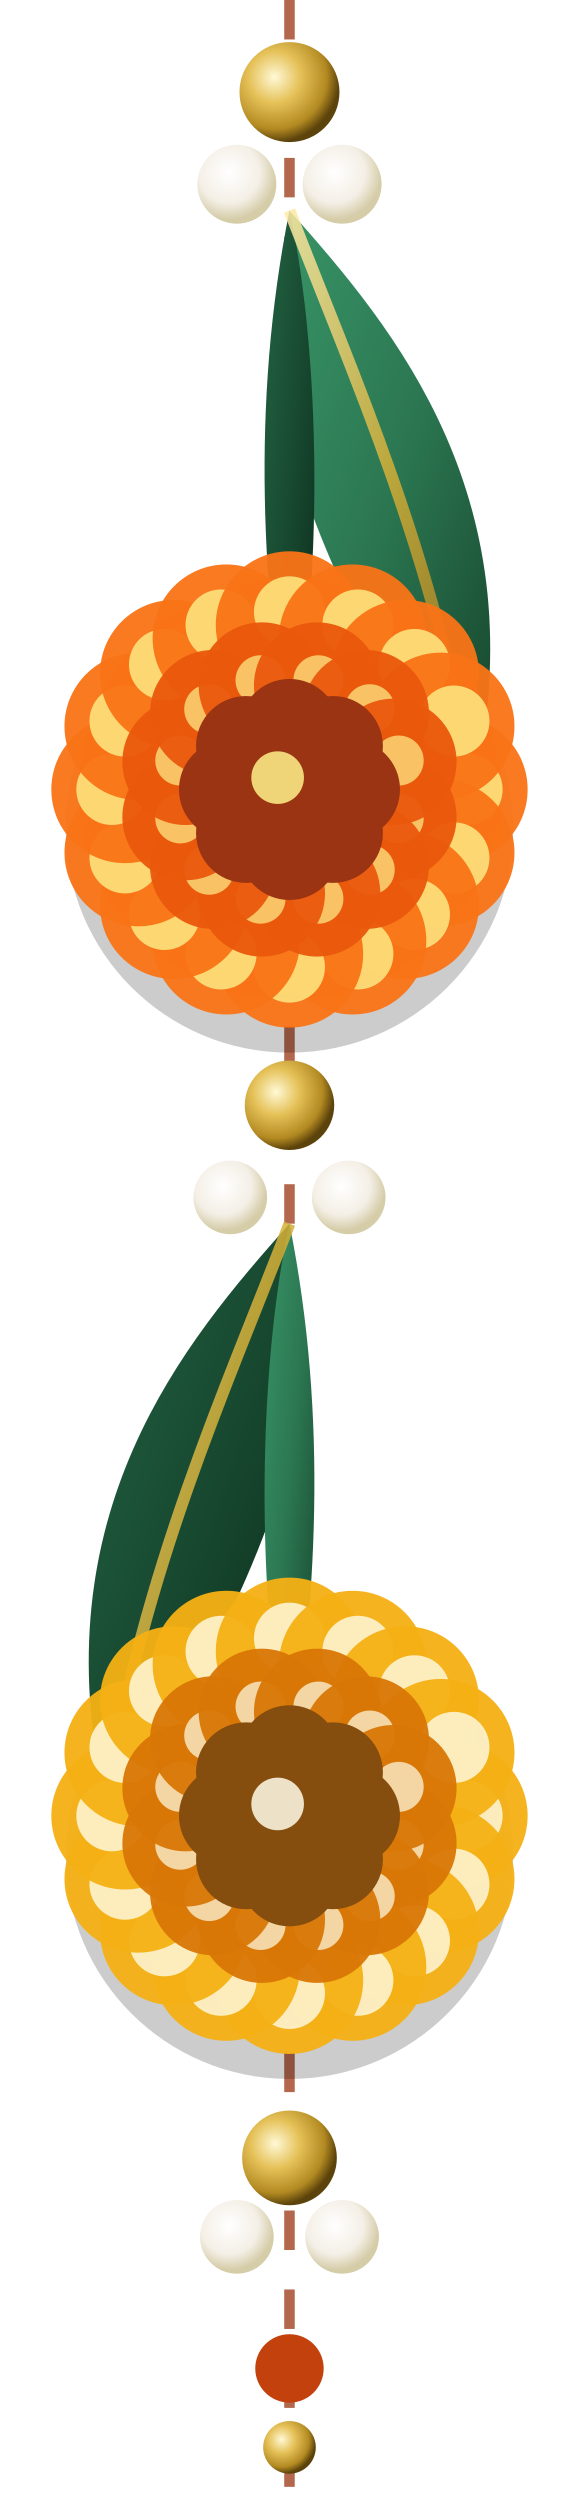
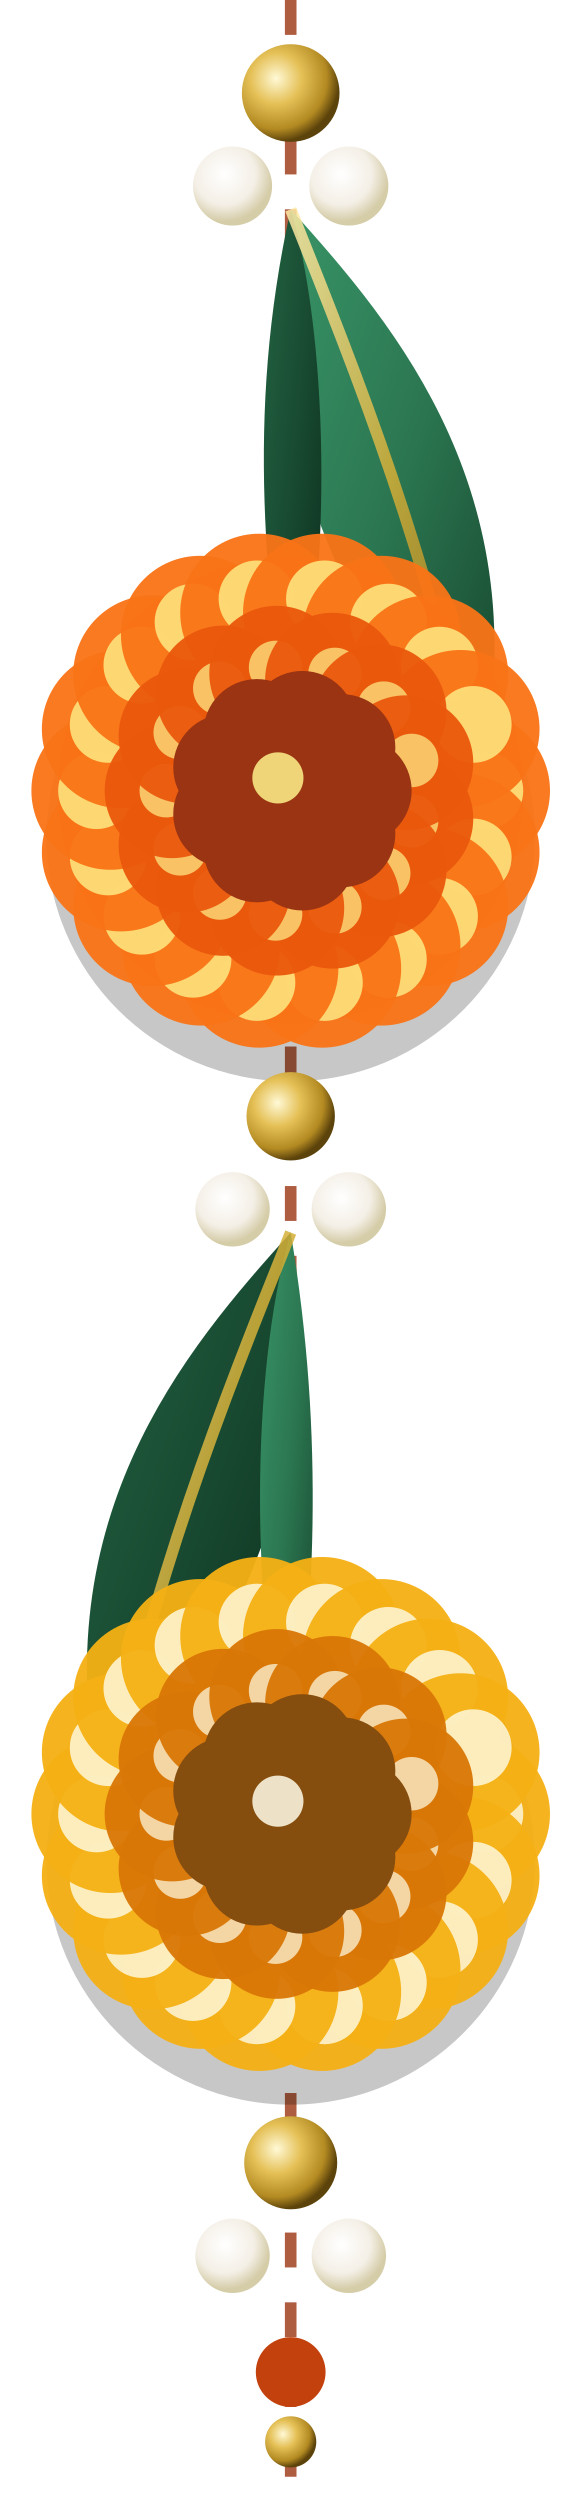
- <svg xmlns="http://www.w3.org/2000/svg" width="44" height="190" viewBox="0 0 44 190">
+ <svg xmlns="http://www.w3.org/2000/svg" width="50" height="215" viewBox="0 0 50 215">
  <defs>
    <linearGradient id="gThread" x1="0" y1="0" x2="1" y2="1">
      <stop offset="0%" stop-color="#FFEAA7" />
      <stop offset="50%" stop-color="#D4AF37" />
      <stop offset="100%" stop-color="#966F1E" />
    </linearGradient>
    <linearGradient id="gLeafL" x1="0" y1="0" x2="1" y2="1">
      <stop offset="0%" stop-color="#236343" />
      <stop offset="50%" stop-color="#184A31" />
      <stop offset="100%" stop-color="#0C2D1C" />
    </linearGradient>
    <linearGradient id="gLeafR" x1="0" y1="0" x2="1" y2="1">
      <stop offset="0%" stop-color="#389366" />
      <stop offset="50%" stop-color="#2B7651" />
      <stop offset="100%" stop-color="#16442C" />
    </linearGradient>
    <radialGradient id="gGhungroo" cx="35%" cy="35%" r="65%">
      <stop offset="0%" stop-color="#FFF9D6" />
      <stop offset="40%" stop-color="#E5C158" />
      <stop offset="80%" stop-color="#B38A22" />
      <stop offset="100%" stop-color="#5C430B" />
    </radialGradient>
    <radialGradient id="gMogra" cx="40%" cy="35%" r="60%">
      <stop offset="0%" stop-color="#FFFFFF" />
      <stop offset="65%" stop-color="#F4EFE6" />
      <stop offset="100%" stop-color="#D5CCA8" />
    </radialGradient>
    <radialGradient id="gMarigoldO" cx="40%" cy="35%" r="65%">
      <stop offset="0%" stop-color="#FEF08A" />
      <stop offset="25%" stop-color="#F97316" />
      <stop offset="65%" stop-color="#EA580C" />
      <stop offset="100%" stop-color="#9A3412" />
    </radialGradient>
    <radialGradient id="gMarigoldY" cx="40%" cy="35%" r="65%">
      <stop offset="0%" stop-color="#FEF9C3" />
      <stop offset="25%" stop-color="#FBBF24" />
      <stop offset="65%" stop-color="#D97706" />
      <stop offset="100%" stop-color="#854D0E" />
    </radialGradient>
  </defs>
-   <line x1="22" y1="0" x2="22" y2="190" stroke="url(#gThread)" stroke-width="2" opacity="0.9" />
-   <line x1="22" y1="0" x2="22" y2="190" stroke="#9A3412" stroke-width="0.8" stroke-dasharray="3 3" opacity="0.75" />
-   <circle cx="22" cy="7" r="3.8" fill="url(#gGhungroo)" />
-   <circle cx="18" cy="14" r="3.0" fill="url(#gMogra)" />
-   <circle cx="26" cy="14" r="3.0" fill="url(#gMogra)" />
-   <g transform="translate(22, 16)">
-     <path d="M0 0 C8 9, 19 22, 14 44 C10 40, 4 31, 0 18 Z" fill="url(#gLeafR)" />
-     <path d="M0 0 C2 9, 3 26, 0 42 C-2 29, -3 15, 0 0 Z" fill="url(#gLeafL)" />
-     <path d="M0 0 C5 13, 11 26, 14 44" stroke="url(#gThread)" stroke-width="0.9" fill="none" opacity="0.85" />
-   </g>
-   <g transform="translate(22, 60)">
-     <circle cx="0" cy="3" r="17" fill="rgba(0,0,0,0.2)" />
-     <circle cx="0" cy="0" r="16" fill="url(#gMarigoldO)" />
-     <circle cx="12.5" cy="0.0" r="5.6" fill="#F97316" opacity="0.95" />
-     <circle cx="13.5" cy="0.0" r="2.7" fill="#FEF08A" opacity="0.8" />
-     <circle cx="11.5" cy="4.8" r="5.6" fill="#F97316" opacity="0.95" />
-     <circle cx="12.5" cy="5.2" r="2.7" fill="#FEF08A" opacity="0.8" />
-     <circle cx="8.8" cy="8.8" r="5.6" fill="#F97316" opacity="0.95" />
-     <circle cx="9.5" cy="9.5" r="2.7" fill="#FEF08A" opacity="0.8" />
-     <circle cx="4.8" cy="11.5" r="5.6" fill="#F97316" opacity="0.95" />
-     <circle cx="5.2" cy="12.5" r="2.7" fill="#FEF08A" opacity="0.8" />
-     <circle cx="0.0" cy="12.5" r="5.6" fill="#F97316" opacity="0.95" />
-     <circle cx="0.0" cy="13.5" r="2.7" fill="#FEF08A" opacity="0.8" />
-     <circle cx="-4.8" cy="11.5" r="5.6" fill="#F97316" opacity="0.95" />
-     <circle cx="-5.2" cy="12.5" r="2.7" fill="#FEF08A" opacity="0.8" />
-     <circle cx="-8.8" cy="8.8" r="5.6" fill="#F97316" opacity="0.95" />
-     <circle cx="-9.5" cy="9.5" r="2.7" fill="#FEF08A" opacity="0.8" />
-     <circle cx="-11.5" cy="4.8" r="5.6" fill="#F97316" opacity="0.95" />
-     <circle cx="-12.5" cy="5.2" r="2.7" fill="#FEF08A" opacity="0.8" />
-     <circle cx="-12.5" cy="0.0" r="5.6" fill="#F97316" opacity="0.95" />
-     <circle cx="-13.5" cy="0.0" r="2.7" fill="#FEF08A" opacity="0.8" />
-     <circle cx="-11.5" cy="-4.8" r="5.6" fill="#F97316" opacity="0.95" />
-     <circle cx="-12.5" cy="-5.2" r="2.7" fill="#FEF08A" opacity="0.8" />
-     <circle cx="-8.8" cy="-8.8" r="5.6" fill="#F97316" opacity="0.95" />
-     <circle cx="-9.5" cy="-9.5" r="2.7" fill="#FEF08A" opacity="0.8" />
-     <circle cx="-4.8" cy="-11.5" r="5.6" fill="#F97316" opacity="0.95" />
-     <circle cx="-5.2" cy="-12.5" r="2.7" fill="#FEF08A" opacity="0.8" />
-     <circle cx="-0.0" cy="-12.5" r="5.6" fill="#F97316" opacity="0.95" />
-     <circle cx="-0.0" cy="-13.5" r="2.7" fill="#FEF08A" opacity="0.8" />
-     <circle cx="4.8" cy="-11.5" r="5.6" fill="#F97316" opacity="0.95" />
-     <circle cx="5.2" cy="-12.5" r="2.7" fill="#FEF08A" opacity="0.8" />
-     <circle cx="8.8" cy="-8.8" r="5.6" fill="#F97316" opacity="0.95" />
-     <circle cx="9.5" cy="-9.5" r="2.7" fill="#FEF08A" opacity="0.8" />
-     <circle cx="11.5" cy="-4.8" r="5.6" fill="#F97316" opacity="0.95" />
-     <circle cx="12.5" cy="-5.2" r="2.7" fill="#FEF08A" opacity="0.8" />
-     <circle cx="7.9" cy="2.1" r="4.8" fill="#EA580C" opacity="0.95" />
-     <circle cx="8.3" cy="2.2" r="1.9" fill="#FEF08A" opacity="0.7" />
-     <circle cx="5.8" cy="5.8" r="4.8" fill="#EA580C" opacity="0.95" />
-     <circle cx="6.1" cy="6.1" r="1.9" fill="#FEF08A" opacity="0.7" />
-     <circle cx="2.1" cy="7.9" r="4.8" fill="#EA580C" opacity="0.95" />
-     <circle cx="2.2" cy="8.3" r="1.9" fill="#FEF08A" opacity="0.7" />
-     <circle cx="-2.1" cy="7.9" r="4.8" fill="#EA580C" opacity="0.95" />
-     <circle cx="-2.2" cy="8.3" r="1.9" fill="#FEF08A" opacity="0.7" />
-     <circle cx="-5.8" cy="5.8" r="4.8" fill="#EA580C" opacity="0.95" />
-     <circle cx="-6.1" cy="6.1" r="1.9" fill="#FEF08A" opacity="0.7" />
-     <circle cx="-7.9" cy="2.1" r="4.8" fill="#EA580C" opacity="0.95" />
-     <circle cx="-8.3" cy="2.2" r="1.9" fill="#FEF08A" opacity="0.7" />
-     <circle cx="-7.9" cy="-2.1" r="4.8" fill="#EA580C" opacity="0.95" />
-     <circle cx="-8.3" cy="-2.2" r="1.9" fill="#FEF08A" opacity="0.7" />
-     <circle cx="-5.8" cy="-5.8" r="4.8" fill="#EA580C" opacity="0.95" />
-     <circle cx="-6.1" cy="-6.1" r="1.9" fill="#FEF08A" opacity="0.7" />
-     <circle cx="-2.1" cy="-7.9" r="4.8" fill="#EA580C" opacity="0.95" />
-     <circle cx="-2.2" cy="-8.3" r="1.9" fill="#FEF08A" opacity="0.7" />
-     <circle cx="2.1" cy="-7.9" r="4.8" fill="#EA580C" opacity="0.95" />
-     <circle cx="2.2" cy="-8.3" r="1.9" fill="#FEF08A" opacity="0.7" />
-     <circle cx="5.8" cy="-5.8" r="4.8" fill="#EA580C" opacity="0.95" />
-     <circle cx="6.1" cy="-6.1" r="1.9" fill="#FEF08A" opacity="0.7" />
-     <circle cx="7.9" cy="-2.1" r="4.8" fill="#EA580C" opacity="0.95" />
-     <circle cx="8.3" cy="-2.2" r="1.9" fill="#FEF08A" opacity="0.7" />
-     <circle cx="4.6" cy="0.0" r="3.8" fill="#9A3412" />
-     <circle cx="3.3" cy="3.3" r="3.8" fill="#9A3412" />
-     <circle cx="0.0" cy="4.6" r="3.8" fill="#9A3412" />
-     <circle cx="-3.3" cy="3.3" r="3.8" fill="#9A3412" />
-     <circle cx="-4.6" cy="0.0" r="3.8" fill="#9A3412" />
-     <circle cx="-3.3" cy="-3.3" r="3.8" fill="#9A3412" />
-     <circle cx="-0.0" cy="-4.6" r="3.8" fill="#9A3412" />
-     <circle cx="3.3" cy="-3.3" r="3.8" fill="#9A3412" />
-     <circle cx="0" cy="0" r="4.2" fill="#9A3412" />
-     <circle cx="-0.9" cy="-0.9" r="2.0" fill="#FEF08A" opacity="0.85" />
-   </g>
-   <circle cx="22" cy="84" r="3.4" fill="url(#gGhungroo)" />
-   <circle cx="17.5" cy="91" r="2.8" fill="url(#gMogra)" />
-   <circle cx="26.5" cy="91" r="2.8" fill="url(#gMogra)" />
-   <g transform="translate(22, 93)">
-     <path d="M0 0 C-8 9, -19 22, -14 44 C-10 40, -4 31, 0 18 Z" fill="url(#gLeafL)" />
-     <path d="M0 0 C-2 9, -3 26, 0 42 C2 29, 3 15, 0 0 Z" fill="url(#gLeafR)" />
-     <path d="M0 0 C-5 13, -11 26, -14 44" stroke="url(#gThread)" stroke-width="0.9" fill="none" opacity="0.85" />
-   </g>
-   <g transform="translate(22, 138)">
-     <circle cx="0" cy="3" r="17" fill="rgba(0,0,0,0.2)" />
-     <circle cx="0" cy="0" r="16" fill="url(#gMarigoldY)" />
-     <circle cx="12.5" cy="0.0" r="5.6" fill="#F5B014" opacity="0.95" />
-     <circle cx="13.5" cy="0.0" r="2.7" fill="#FFFDE7" opacity="0.8" />
-     <circle cx="11.5" cy="4.8" r="5.6" fill="#F5B014" opacity="0.95" />
-     <circle cx="12.5" cy="5.2" r="2.7" fill="#FFFDE7" opacity="0.8" />
-     <circle cx="8.8" cy="8.8" r="5.6" fill="#F5B014" opacity="0.95" />
-     <circle cx="9.5" cy="9.5" r="2.7" fill="#FFFDE7" opacity="0.8" />
-     <circle cx="4.8" cy="11.5" r="5.6" fill="#F5B014" opacity="0.95" />
-     <circle cx="5.2" cy="12.5" r="2.7" fill="#FFFDE7" opacity="0.8" />
-     <circle cx="0.0" cy="12.5" r="5.6" fill="#F5B014" opacity="0.95" />
-     <circle cx="0.0" cy="13.5" r="2.7" fill="#FFFDE7" opacity="0.8" />
-     <circle cx="-4.8" cy="11.5" r="5.6" fill="#F5B014" opacity="0.95" />
-     <circle cx="-5.2" cy="12.5" r="2.7" fill="#FFFDE7" opacity="0.8" />
-     <circle cx="-8.8" cy="8.8" r="5.6" fill="#F5B014" opacity="0.95" />
-     <circle cx="-9.5" cy="9.5" r="2.7" fill="#FFFDE7" opacity="0.8" />
-     <circle cx="-11.5" cy="4.8" r="5.6" fill="#F5B014" opacity="0.95" />
-     <circle cx="-12.5" cy="5.2" r="2.7" fill="#FFFDE7" opacity="0.8" />
-     <circle cx="-12.5" cy="0.0" r="5.6" fill="#F5B014" opacity="0.95" />
-     <circle cx="-13.5" cy="0.0" r="2.7" fill="#FFFDE7" opacity="0.8" />
-     <circle cx="-11.5" cy="-4.8" r="5.6" fill="#F5B014" opacity="0.95" />
-     <circle cx="-12.5" cy="-5.2" r="2.7" fill="#FFFDE7" opacity="0.8" />
-     <circle cx="-8.8" cy="-8.8" r="5.6" fill="#F5B014" opacity="0.95" />
-     <circle cx="-9.5" cy="-9.5" r="2.7" fill="#FFFDE7" opacity="0.8" />
-     <circle cx="-4.8" cy="-11.5" r="5.6" fill="#F5B014" opacity="0.95" />
-     <circle cx="-5.2" cy="-12.5" r="2.7" fill="#FFFDE7" opacity="0.8" />
-     <circle cx="-0.0" cy="-12.5" r="5.6" fill="#F5B014" opacity="0.95" />
-     <circle cx="-0.0" cy="-13.5" r="2.7" fill="#FFFDE7" opacity="0.8" />
-     <circle cx="4.8" cy="-11.5" r="5.6" fill="#F5B014" opacity="0.95" />
-     <circle cx="5.2" cy="-12.5" r="2.7" fill="#FFFDE7" opacity="0.8" />
-     <circle cx="8.8" cy="-8.8" r="5.6" fill="#F5B014" opacity="0.95" />
-     <circle cx="9.5" cy="-9.5" r="2.7" fill="#FFFDE7" opacity="0.8" />
-     <circle cx="11.5" cy="-4.8" r="5.6" fill="#F5B014" opacity="0.95" />
-     <circle cx="12.5" cy="-5.2" r="2.7" fill="#FFFDE7" opacity="0.8" />
-     <circle cx="7.9" cy="2.1" r="4.8" fill="#D97706" opacity="0.95" />
-     <circle cx="8.3" cy="2.2" r="1.9" fill="#FFFDE7" opacity="0.7" />
-     <circle cx="5.8" cy="5.8" r="4.8" fill="#D97706" opacity="0.95" />
-     <circle cx="6.1" cy="6.1" r="1.9" fill="#FFFDE7" opacity="0.7" />
-     <circle cx="2.1" cy="7.9" r="4.8" fill="#D97706" opacity="0.95" />
-     <circle cx="2.2" cy="8.3" r="1.9" fill="#FFFDE7" opacity="0.7" />
-     <circle cx="-2.1" cy="7.9" r="4.8" fill="#D97706" opacity="0.95" />
-     <circle cx="-2.2" cy="8.3" r="1.9" fill="#FFFDE7" opacity="0.7" />
-     <circle cx="-5.8" cy="5.8" r="4.8" fill="#D97706" opacity="0.95" />
-     <circle cx="-6.1" cy="6.1" r="1.9" fill="#FFFDE7" opacity="0.7" />
-     <circle cx="-7.9" cy="2.1" r="4.8" fill="#D97706" opacity="0.95" />
-     <circle cx="-8.3" cy="2.2" r="1.9" fill="#FFFDE7" opacity="0.7" />
-     <circle cx="-7.9" cy="-2.1" r="4.8" fill="#D97706" opacity="0.95" />
-     <circle cx="-8.3" cy="-2.2" r="1.9" fill="#FFFDE7" opacity="0.7" />
-     <circle cx="-5.8" cy="-5.8" r="4.8" fill="#D97706" opacity="0.95" />
-     <circle cx="-6.1" cy="-6.1" r="1.9" fill="#FFFDE7" opacity="0.7" />
-     <circle cx="-2.1" cy="-7.9" r="4.8" fill="#D97706" opacity="0.95" />
-     <circle cx="-2.2" cy="-8.3" r="1.9" fill="#FFFDE7" opacity="0.7" />
-     <circle cx="2.1" cy="-7.9" r="4.8" fill="#D97706" opacity="0.95" />
-     <circle cx="2.2" cy="-8.3" r="1.9" fill="#FFFDE7" opacity="0.7" />
-     <circle cx="5.8" cy="-5.8" r="4.8" fill="#D97706" opacity="0.95" />
-     <circle cx="6.1" cy="-6.1" r="1.9" fill="#FFFDE7" opacity="0.7" />
-     <circle cx="7.9" cy="-2.1" r="4.8" fill="#D97706" opacity="0.95" />
-     <circle cx="8.3" cy="-2.2" r="1.9" fill="#FFFDE7" opacity="0.7" />
-     <circle cx="4.6" cy="0.0" r="3.8" fill="#854D0E" />
-     <circle cx="3.3" cy="3.3" r="3.8" fill="#854D0E" />
-     <circle cx="0.0" cy="4.6" r="3.8" fill="#854D0E" />
-     <circle cx="-3.3" cy="3.3" r="3.8" fill="#854D0E" />
-     <circle cx="-4.6" cy="0.0" r="3.8" fill="#854D0E" />
-     <circle cx="-3.3" cy="-3.3" r="3.8" fill="#854D0E" />
-     <circle cx="-0.0" cy="-4.6" r="3.8" fill="#854D0E" />
-     <circle cx="3.3" cy="-3.3" r="3.8" fill="#854D0E" />
-     <circle cx="0" cy="0" r="4.2" fill="#854D0E" />
-     <circle cx="-0.9" cy="-0.9" r="2.0" fill="#FFFDE7" opacity="0.85" />
-   </g>
-   <circle cx="22" cy="164" r="3.6" fill="url(#gGhungroo)" />
-   <circle cx="18" cy="170" r="2.8" fill="url(#gMogra)" />
-   <circle cx="26" cy="170" r="2.8" fill="url(#gMogra)" />
-   <circle cx="22" cy="180" r="2.6" fill="#C2410C" />
-   <circle cx="22" cy="186" r="2.0" fill="url(#gGhungroo)" />
+   <line x1="25" y1="0" x2="25" y2="215" stroke="url(#gThread)" stroke-width="2.2" opacity="0.95" />
+   <line x1="25" y1="0" x2="25" y2="215" stroke="#9A3412" stroke-width="1.0" stroke-dasharray="3 3" opacity="0.8" />
+   <circle cx="25" cy="8" r="4.2" fill="url(#gGhungroo)" />
+   <circle cx="20" cy="16" r="3.4" fill="url(#gMogra)" />
+   <circle cx="30" cy="16" r="3.4" fill="url(#gMogra)" />
+   <g transform="translate(25, 18)">
+     <path d="M0 0 C9 10, 22 25, 16 50 C11 46, 5 35, 0 20 Z" fill="url(#gLeafR)" />
+     <path d="M0 0 C3 10, 4 30, 0 48 C-2 33, -4 18, 0 0 Z" fill="url(#gLeafL)" />
+     <path d="M0 0 C6 15, 12 30, 16 50" stroke="url(#gThread)" stroke-width="1.0" fill="none" opacity="0.85" />
+   </g>
+   <g transform="translate(25, 68)">
+     <circle cx="0" cy="4" r="21" fill="rgba(0,0,0,0.22)" />
+     <circle cx="0" cy="0" r="20" fill="url(#gMarigoldO)" />
+     <circle cx="15.5" cy="0.0" r="6.8" fill="#F97316" opacity="0.95" />
+     <circle cx="16.7" cy="0.0" r="3.3" fill="#FEF08A" opacity="0.8" />
+     <circle cx="14.6" cy="5.3" r="6.8" fill="#F97316" opacity="0.95" />
+     <circle cx="15.7" cy="5.7" r="3.3" fill="#FEF08A" opacity="0.8" />
+     <circle cx="11.9" cy="10.0" r="6.8" fill="#F97316" opacity="0.95" />
+     <circle cx="12.8" cy="10.8" r="3.3" fill="#FEF08A" opacity="0.8" />
+     <circle cx="7.8" cy="13.4" r="6.8" fill="#F97316" opacity="0.95" />
+     <circle cx="8.4" cy="14.5" r="3.3" fill="#FEF08A" opacity="0.8" />
+     <circle cx="2.7" cy="15.3" r="6.8" fill="#F97316" opacity="0.95" />
+     <circle cx="2.9" cy="16.5" r="3.3" fill="#FEF08A" opacity="0.8" />
+     <circle cx="-2.7" cy="15.3" r="6.8" fill="#F97316" opacity="0.95" />
+     <circle cx="-2.9" cy="16.5" r="3.3" fill="#FEF08A" opacity="0.8" />
+     <circle cx="-7.7" cy="13.4" r="6.8" fill="#F97316" opacity="0.95" />
+     <circle cx="-8.4" cy="14.5" r="3.3" fill="#FEF08A" opacity="0.8" />
+     <circle cx="-11.9" cy="10.0" r="6.8" fill="#F97316" opacity="0.95" />
+     <circle cx="-12.8" cy="10.8" r="3.3" fill="#FEF08A" opacity="0.8" />
+     <circle cx="-14.6" cy="5.3" r="6.8" fill="#F97316" opacity="0.95" />
+     <circle cx="-15.7" cy="5.7" r="3.3" fill="#FEF08A" opacity="0.8" />
+     <circle cx="-15.5" cy="0.0" r="6.8" fill="#F97316" opacity="0.95" />
+     <circle cx="-16.7" cy="0.0" r="3.3" fill="#FEF08A" opacity="0.8" />
+     <circle cx="-14.6" cy="-5.3" r="6.8" fill="#F97316" opacity="0.95" />
+     <circle cx="-15.7" cy="-5.7" r="3.3" fill="#FEF08A" opacity="0.8" />
+     <circle cx="-11.9" cy="-10.0" r="6.8" fill="#F97316" opacity="0.95" />
+     <circle cx="-12.8" cy="-10.8" r="3.3" fill="#FEF08A" opacity="0.8" />
+     <circle cx="-7.8" cy="-13.4" r="6.8" fill="#F97316" opacity="0.95" />
+     <circle cx="-8.4" cy="-14.5" r="3.3" fill="#FEF08A" opacity="0.8" />
+     <circle cx="-2.7" cy="-15.3" r="6.8" fill="#F97316" opacity="0.95" />
+     <circle cx="-2.9" cy="-16.5" r="3.3" fill="#FEF08A" opacity="0.8" />
+     <circle cx="2.7" cy="-15.3" r="6.8" fill="#F97316" opacity="0.95" />
+     <circle cx="2.9" cy="-16.5" r="3.3" fill="#FEF08A" opacity="0.8" />
+     <circle cx="7.8" cy="-13.4" r="6.8" fill="#F97316" opacity="0.95" />
+     <circle cx="8.4" cy="-14.5" r="3.3" fill="#FEF08A" opacity="0.8" />
+     <circle cx="11.9" cy="-10.0" r="6.8" fill="#F97316" opacity="0.95" />
+     <circle cx="12.8" cy="-10.8" r="3.3" fill="#FEF08A" opacity="0.8" />
+     <circle cx="14.6" cy="-5.3" r="6.8" fill="#F97316" opacity="0.95" />
+     <circle cx="15.7" cy="-5.7" r="3.3" fill="#FEF08A" opacity="0.8" />
+     <circle cx="9.9" cy="2.4" r="5.8" fill="#EA580C" opacity="0.95" />
+     <circle cx="10.4" cy="2.6" r="2.3" fill="#FEF08A" opacity="0.7" />
+     <circle cx="7.6" cy="6.8" r="5.8" fill="#EA580C" opacity="0.95" />
+     <circle cx="8.0" cy="7.1" r="2.3" fill="#FEF08A" opacity="0.7" />
+     <circle cx="3.6" cy="9.5" r="5.8" fill="#EA580C" opacity="0.95" />
+     <circle cx="3.8" cy="10.0" r="2.3" fill="#FEF08A" opacity="0.7" />
+     <circle cx="-1.2" cy="10.1" r="5.8" fill="#EA580C" opacity="0.95" />
+     <circle cx="-1.3" cy="10.6" r="2.3" fill="#FEF08A" opacity="0.7" />
+     <circle cx="-5.8" cy="8.4" r="5.8" fill="#EA580C" opacity="0.95" />
+     <circle cx="-6.1" cy="8.8" r="2.3" fill="#FEF08A" opacity="0.7" />
+     <circle cx="-9.0" cy="4.7" r="5.8" fill="#EA580C" opacity="0.95" />
+     <circle cx="-9.5" cy="5.0" r="2.3" fill="#FEF08A" opacity="0.7" />
+     <circle cx="-10.2" cy="0.0" r="5.8" fill="#EA580C" opacity="0.95" />
+     <circle cx="-10.7" cy="0.0" r="2.3" fill="#FEF08A" opacity="0.7" />
+     <circle cx="-9.0" cy="-4.7" r="5.8" fill="#EA580C" opacity="0.95" />
+     <circle cx="-9.5" cy="-5.0" r="2.3" fill="#FEF08A" opacity="0.7" />
+     <circle cx="-5.8" cy="-8.4" r="5.8" fill="#EA580C" opacity="0.95" />
+     <circle cx="-6.1" cy="-8.8" r="2.3" fill="#FEF08A" opacity="0.7" />
+     <circle cx="-1.2" cy="-10.1" r="5.8" fill="#EA580C" opacity="0.95" />
+     <circle cx="-1.3" cy="-10.6" r="2.3" fill="#FEF08A" opacity="0.7" />
+     <circle cx="3.6" cy="-9.5" r="5.8" fill="#EA580C" opacity="0.95" />
+     <circle cx="3.8" cy="-10.0" r="2.3" fill="#FEF08A" opacity="0.7" />
+     <circle cx="7.6" cy="-6.8" r="5.8" fill="#EA580C" opacity="0.95" />
+     <circle cx="8.0" cy="-7.1" r="2.3" fill="#FEF08A" opacity="0.7" />
+     <circle cx="9.9" cy="-2.4" r="5.8" fill="#EA580C" opacity="0.95" />
+     <circle cx="10.4" cy="-2.6" r="2.3" fill="#FEF08A" opacity="0.7" />
+     <circle cx="5.8" cy="0.0" r="4.6" fill="#9A3412" />
+     <circle cx="4.4" cy="3.7" r="4.6" fill="#9A3412" />
+     <circle cx="1.0" cy="5.7" r="4.6" fill="#9A3412" />
+     <circle cx="-2.9" cy="5.0" r="4.6" fill="#9A3412" />
+     <circle cx="-5.5" cy="2.0" r="4.6" fill="#9A3412" />
+     <circle cx="-5.5" cy="-2.0" r="4.6" fill="#9A3412" />
+     <circle cx="-2.9" cy="-5.0" r="4.6" fill="#9A3412" />
+     <circle cx="1.0" cy="-5.7" r="4.6" fill="#9A3412" />
+     <circle cx="4.4" cy="-3.7" r="4.6" fill="#9A3412" />
+     <circle cx="0" cy="0" r="5.0" fill="#9A3412" />
+     <circle cx="-1.1" cy="-1.1" r="2.2" fill="#FEF08A" opacity="0.85" />
+   </g>
+   <circle cx="25" cy="96" r="3.8" fill="url(#gGhungroo)" />
+   <circle cx="20" cy="104" r="3.2" fill="url(#gMogra)" />
+   <circle cx="30" cy="104" r="3.2" fill="url(#gMogra)" />
+   <g transform="translate(25, 106)">
+     <path d="M0 0 C-9 10, -22 25, -16 50 C-11 46, -5 35, 0 20 Z" fill="url(#gLeafL)" />
+     <path d="M0 0 C-3 10, -4 30, 0 48 C2 33, 3 18, 0 0 Z" fill="url(#gLeafR)" />
+     <path d="M0 0 C-6 15, -12 30, -16 50" stroke="url(#gThread)" stroke-width="1.0" fill="none" opacity="0.85" />
+   </g>
+   <g transform="translate(25, 156)">
+     <circle cx="0" cy="4" r="21" fill="rgba(0,0,0,0.22)" />
+     <circle cx="0" cy="0" r="20" fill="url(#gMarigoldY)" />
+     <circle cx="15.5" cy="0.0" r="6.8" fill="#F5B014" opacity="0.95" />
+     <circle cx="16.7" cy="0.0" r="3.3" fill="#FFFDE7" opacity="0.8" />
+     <circle cx="14.6" cy="5.3" r="6.8" fill="#F5B014" opacity="0.95" />
+     <circle cx="15.7" cy="5.7" r="3.3" fill="#FFFDE7" opacity="0.8" />
+     <circle cx="11.9" cy="10.0" r="6.8" fill="#F5B014" opacity="0.95" />
+     <circle cx="12.8" cy="10.8" r="3.3" fill="#FFFDE7" opacity="0.8" />
+     <circle cx="7.8" cy="13.4" r="6.8" fill="#F5B014" opacity="0.95" />
+     <circle cx="8.4" cy="14.5" r="3.3" fill="#FFFDE7" opacity="0.8" />
+     <circle cx="2.7" cy="15.3" r="6.8" fill="#F5B014" opacity="0.95" />
+     <circle cx="2.9" cy="16.5" r="3.3" fill="#FFFDE7" opacity="0.8" />
+     <circle cx="-2.7" cy="15.3" r="6.8" fill="#F5B014" opacity="0.95" />
+     <circle cx="-2.9" cy="16.5" r="3.3" fill="#FFFDE7" opacity="0.8" />
+     <circle cx="-7.7" cy="13.4" r="6.8" fill="#F5B014" opacity="0.95" />
+     <circle cx="-8.4" cy="14.5" r="3.3" fill="#FFFDE7" opacity="0.8" />
+     <circle cx="-11.9" cy="10.0" r="6.8" fill="#F5B014" opacity="0.95" />
+     <circle cx="-12.8" cy="10.8" r="3.3" fill="#FFFDE7" opacity="0.8" />
+     <circle cx="-14.6" cy="5.3" r="6.8" fill="#F5B014" opacity="0.95" />
+     <circle cx="-15.7" cy="5.7" r="3.3" fill="#FFFDE7" opacity="0.8" />
+     <circle cx="-15.5" cy="0.0" r="6.8" fill="#F5B014" opacity="0.95" />
+     <circle cx="-16.7" cy="0.0" r="3.3" fill="#FFFDE7" opacity="0.8" />
+     <circle cx="-14.6" cy="-5.3" r="6.8" fill="#F5B014" opacity="0.95" />
+     <circle cx="-15.7" cy="-5.7" r="3.3" fill="#FFFDE7" opacity="0.8" />
+     <circle cx="-11.9" cy="-10.0" r="6.8" fill="#F5B014" opacity="0.95" />
+     <circle cx="-12.8" cy="-10.8" r="3.3" fill="#FFFDE7" opacity="0.8" />
+     <circle cx="-7.8" cy="-13.4" r="6.8" fill="#F5B014" opacity="0.95" />
+     <circle cx="-8.4" cy="-14.5" r="3.3" fill="#FFFDE7" opacity="0.8" />
+     <circle cx="-2.7" cy="-15.3" r="6.8" fill="#F5B014" opacity="0.95" />
+     <circle cx="-2.9" cy="-16.5" r="3.3" fill="#FFFDE7" opacity="0.8" />
+     <circle cx="2.7" cy="-15.3" r="6.8" fill="#F5B014" opacity="0.95" />
+     <circle cx="2.9" cy="-16.5" r="3.3" fill="#FFFDE7" opacity="0.8" />
+     <circle cx="7.8" cy="-13.4" r="6.8" fill="#F5B014" opacity="0.95" />
+     <circle cx="8.4" cy="-14.5" r="3.3" fill="#FFFDE7" opacity="0.8" />
+     <circle cx="11.9" cy="-10.0" r="6.8" fill="#F5B014" opacity="0.95" />
+     <circle cx="12.8" cy="-10.8" r="3.3" fill="#FFFDE7" opacity="0.8" />
+     <circle cx="14.6" cy="-5.3" r="6.8" fill="#F5B014" opacity="0.95" />
+     <circle cx="15.7" cy="-5.7" r="3.3" fill="#FFFDE7" opacity="0.8" />
+     <circle cx="9.9" cy="2.4" r="5.8" fill="#D97706" opacity="0.95" />
+     <circle cx="10.4" cy="2.6" r="2.3" fill="#FFFDE7" opacity="0.7" />
+     <circle cx="7.6" cy="6.8" r="5.8" fill="#D97706" opacity="0.95" />
+     <circle cx="8.0" cy="7.1" r="2.3" fill="#FFFDE7" opacity="0.7" />
+     <circle cx="3.6" cy="9.5" r="5.8" fill="#D97706" opacity="0.95" />
+     <circle cx="3.8" cy="10.0" r="2.3" fill="#FFFDE7" opacity="0.7" />
+     <circle cx="-1.2" cy="10.1" r="5.8" fill="#D97706" opacity="0.95" />
+     <circle cx="-1.3" cy="10.6" r="2.3" fill="#FFFDE7" opacity="0.7" />
+     <circle cx="-5.8" cy="8.4" r="5.8" fill="#D97706" opacity="0.95" />
+     <circle cx="-6.1" cy="8.8" r="2.3" fill="#FFFDE7" opacity="0.7" />
+     <circle cx="-9.0" cy="4.7" r="5.8" fill="#D97706" opacity="0.95" />
+     <circle cx="-9.5" cy="5.0" r="2.3" fill="#FFFDE7" opacity="0.7" />
+     <circle cx="-10.2" cy="0.0" r="5.8" fill="#D97706" opacity="0.95" />
+     <circle cx="-10.7" cy="0.0" r="2.3" fill="#FFFDE7" opacity="0.7" />
+     <circle cx="-9.0" cy="-4.7" r="5.8" fill="#D97706" opacity="0.95" />
+     <circle cx="-9.5" cy="-5.0" r="2.3" fill="#FFFDE7" opacity="0.7" />
+     <circle cx="-5.8" cy="-8.4" r="5.8" fill="#D97706" opacity="0.95" />
+     <circle cx="-6.1" cy="-8.8" r="2.3" fill="#FFFDE7" opacity="0.7" />
+     <circle cx="-1.2" cy="-10.1" r="5.8" fill="#D97706" opacity="0.95" />
+     <circle cx="-1.3" cy="-10.6" r="2.3" fill="#FFFDE7" opacity="0.7" />
+     <circle cx="3.6" cy="-9.5" r="5.8" fill="#D97706" opacity="0.95" />
+     <circle cx="3.8" cy="-10.0" r="2.3" fill="#FFFDE7" opacity="0.7" />
+     <circle cx="7.6" cy="-6.8" r="5.8" fill="#D97706" opacity="0.95" />
+     <circle cx="8.0" cy="-7.1" r="2.3" fill="#FFFDE7" opacity="0.7" />
+     <circle cx="9.9" cy="-2.4" r="5.8" fill="#D97706" opacity="0.95" />
+     <circle cx="10.4" cy="-2.6" r="2.3" fill="#FFFDE7" opacity="0.7" />
+     <circle cx="5.8" cy="0.0" r="4.6" fill="#854D0E" />
+     <circle cx="4.4" cy="3.7" r="4.6" fill="#854D0E" />
+     <circle cx="1.0" cy="5.7" r="4.6" fill="#854D0E" />
+     <circle cx="-2.9" cy="5.0" r="4.6" fill="#854D0E" />
+     <circle cx="-5.5" cy="2.0" r="4.6" fill="#854D0E" />
+     <circle cx="-5.5" cy="-2.0" r="4.6" fill="#854D0E" />
+     <circle cx="-2.9" cy="-5.0" r="4.6" fill="#854D0E" />
+     <circle cx="1.0" cy="-5.7" r="4.6" fill="#854D0E" />
+     <circle cx="4.4" cy="-3.7" r="4.6" fill="#854D0E" />
+     <circle cx="0" cy="0" r="5.0" fill="#854D0E" />
+     <circle cx="-1.1" cy="-1.1" r="2.2" fill="#FFFDE7" opacity="0.85" />
+   </g>
+   <circle cx="25" cy="186" r="4.0" fill="url(#gGhungroo)" />
+   <circle cx="20" cy="194" r="3.2" fill="url(#gMogra)" />
+   <circle cx="30" cy="194" r="3.2" fill="url(#gMogra)" />
+   <circle cx="25" cy="204" r="3.0" fill="#C2410C" />
+   <circle cx="25" cy="210" r="2.2" fill="url(#gGhungroo)" />
</svg>
